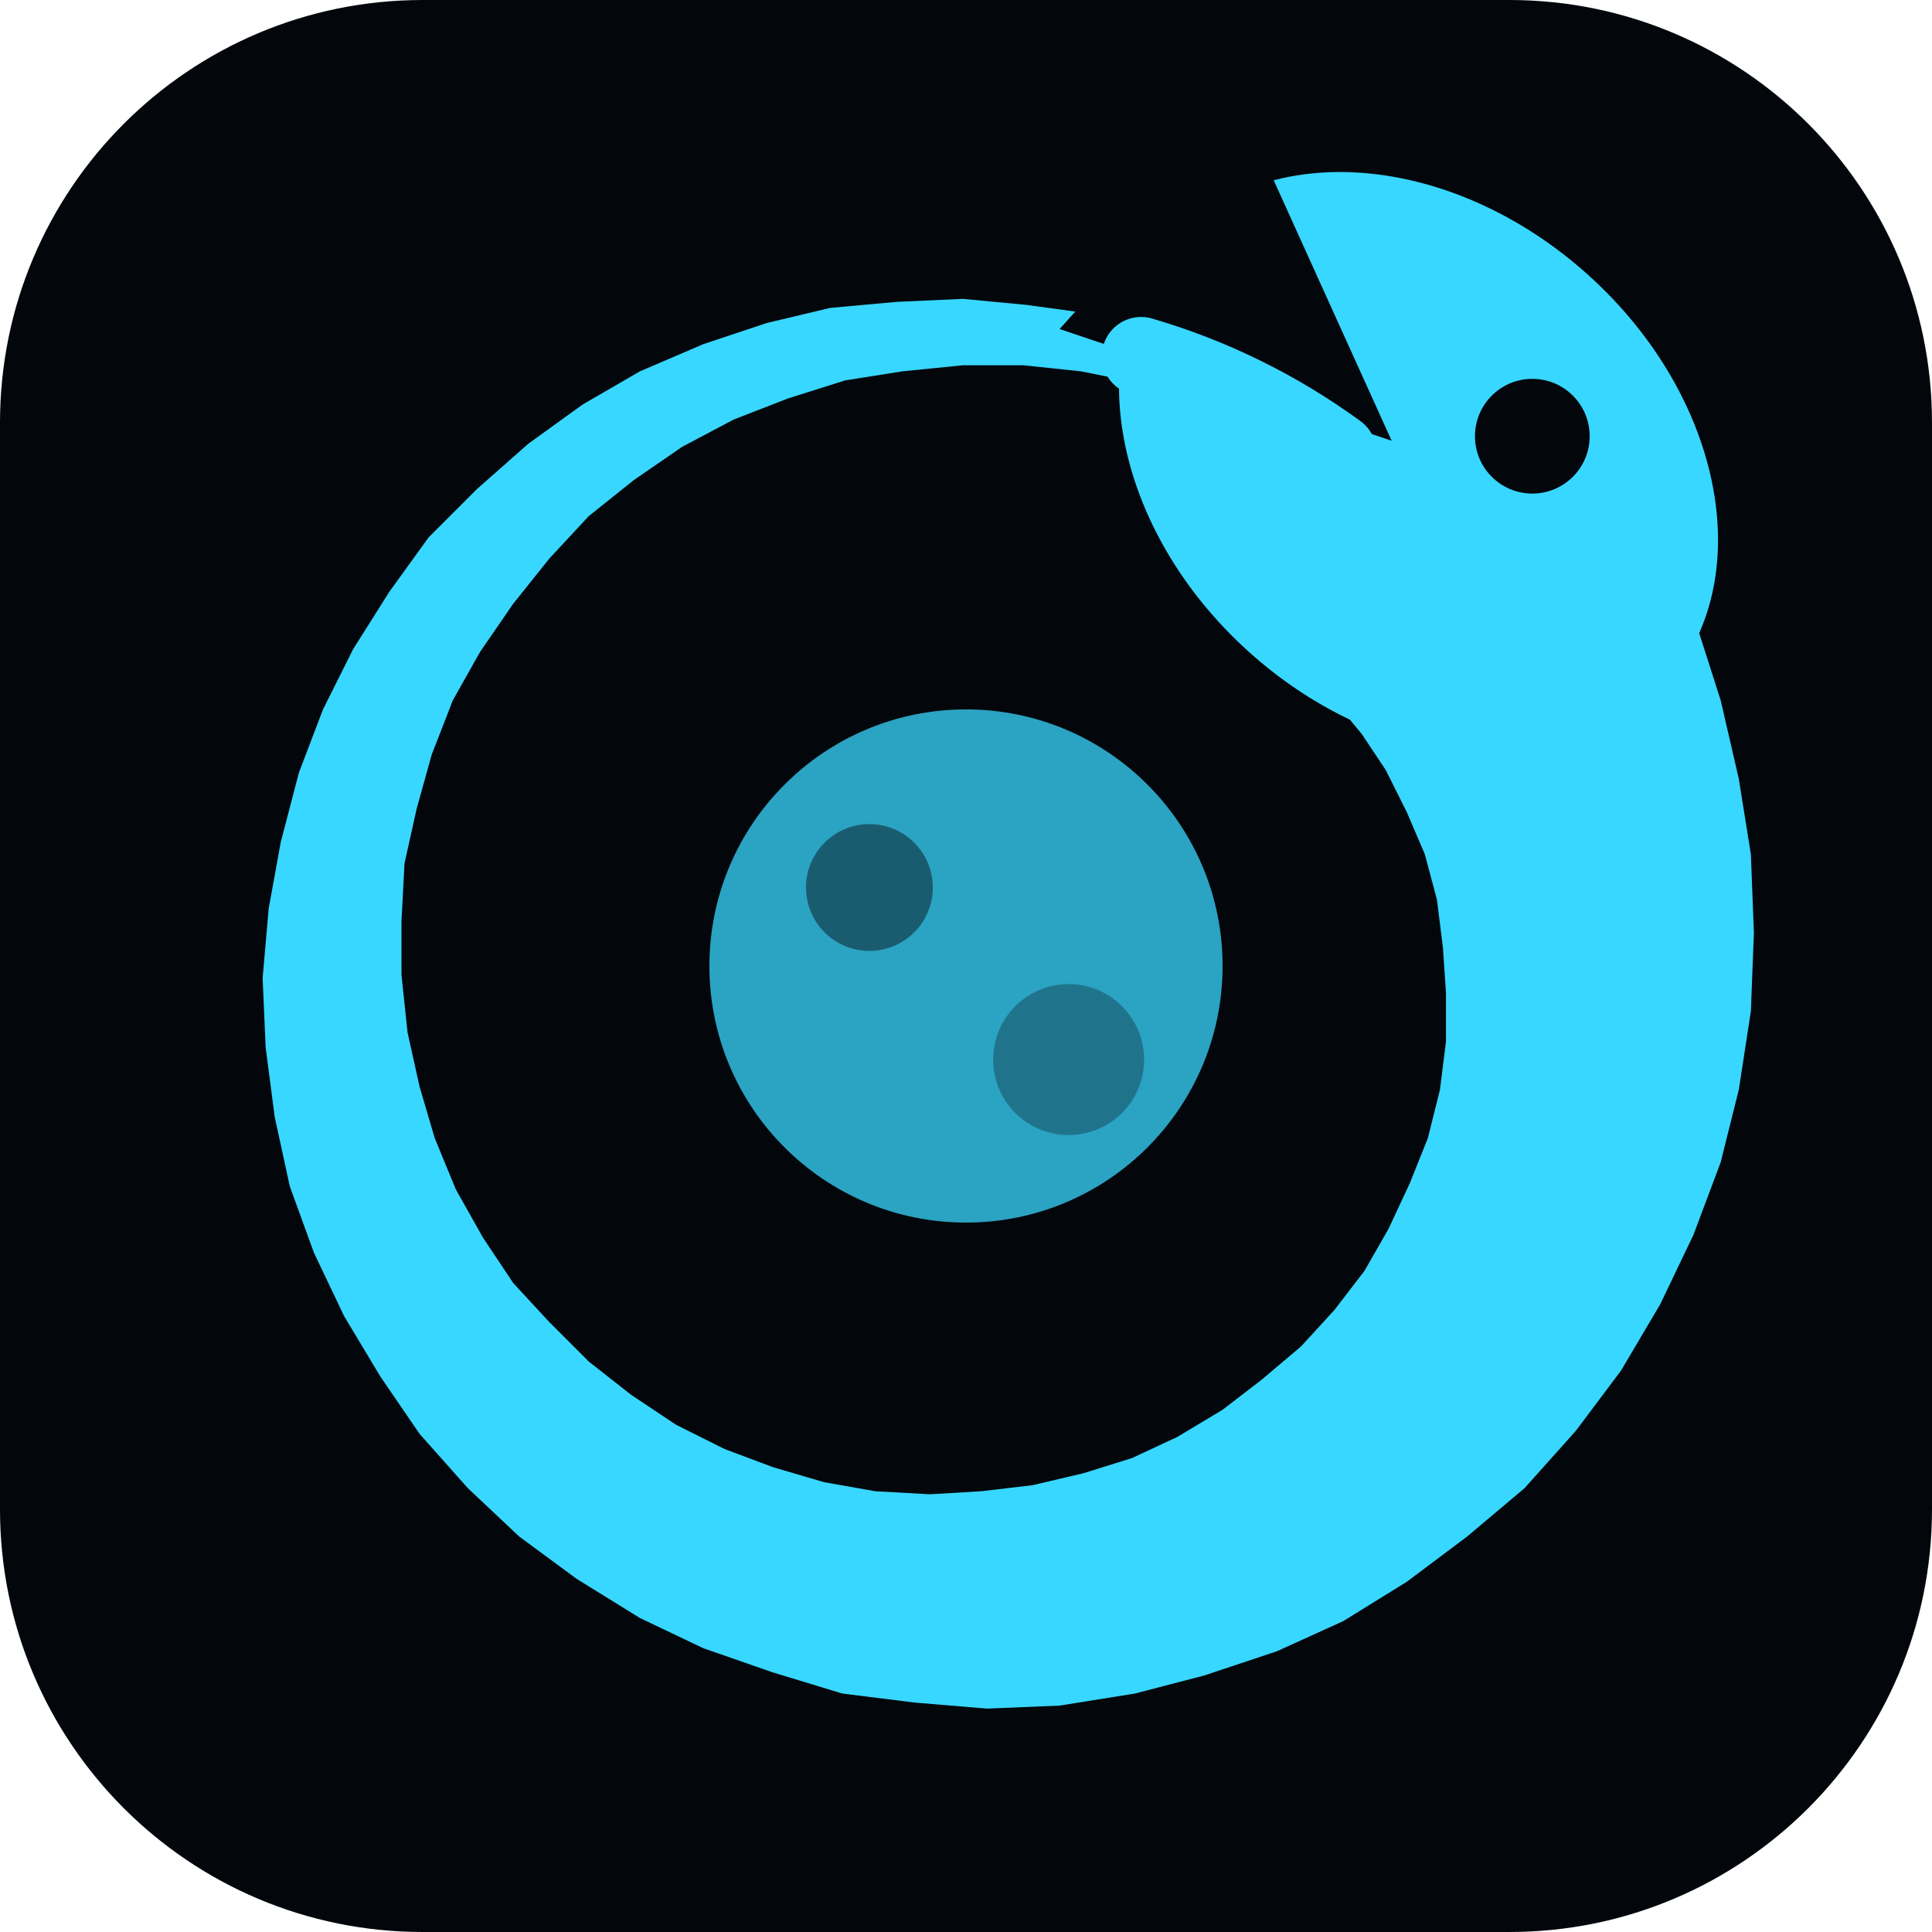
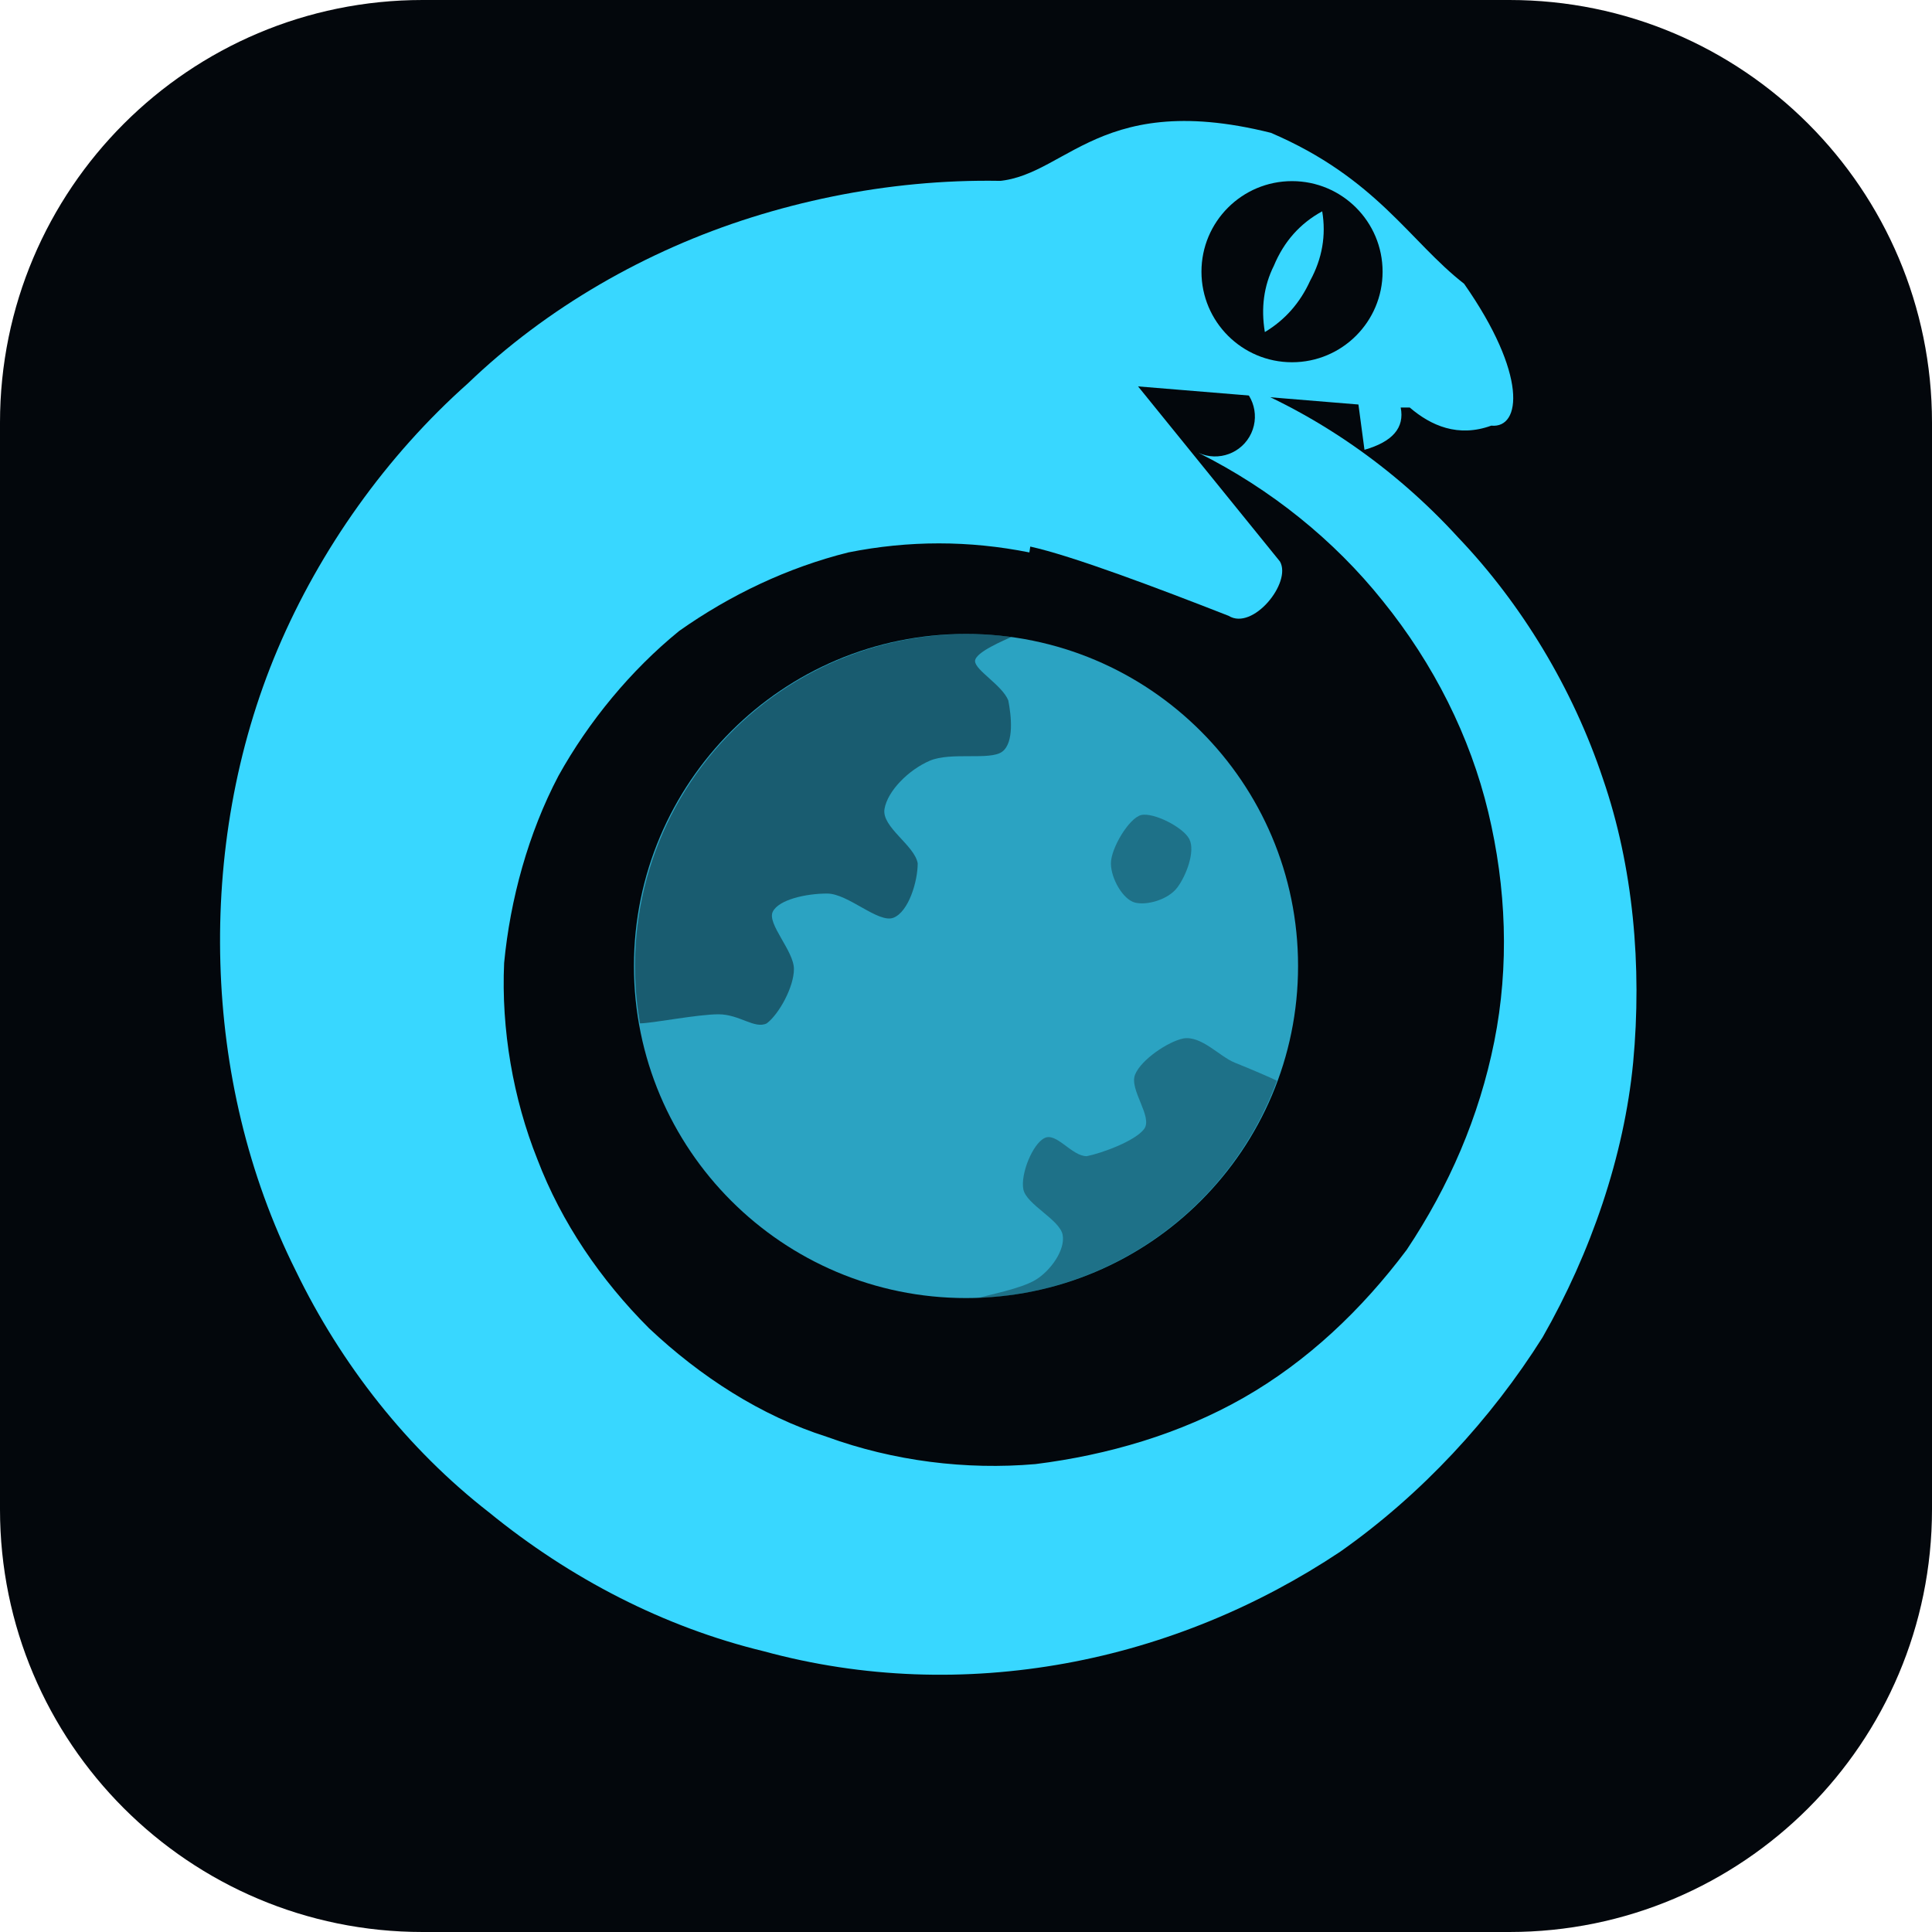
<svg xmlns="http://www.w3.org/2000/svg" viewBox="0 0 64 64">
  <rect width="64" height="64" rx="14" fill="#03070c" />
-   <path d="M 52.3 13.8 L 53.7 16.0 L 55.1 18.3 L 56.2 20.7 L 57.0 23.2 L 57.6 25.8 L 58.0 28.3 L 58.1 30.9 L 58.0 33.5 L 57.6 36.1 L 57.0 38.5 L 56.1 40.9 L 55.0 43.2 L 53.7 45.4 L 52.2 47.4 L 50.5 49.3 L 48.6 50.9 L 46.6 52.4 L 44.5 53.7 L 42.3 54.7 L 39.9 55.5 L 37.6 56.1 L 35.1 56.5 L 32.7 56.6 L 30.3 56.4 L 27.9 56.1 L 25.6 55.4 L 23.3 54.6 L 21.2 53.6 L 19.1 52.3 L 17.2 50.9 L 15.5 49.3 L 13.9 47.5 L 12.6 45.6 L 11.4 43.6 L 10.4 41.5 L 9.6 39.3 L 9.1 37.0 L 8.8 34.7 L 8.7 32.4 L 8.9 30.1 L 9.3 27.9 L 9.9 25.6 L 10.7 23.5 L 11.7 21.5 L 12.9 19.6 L 14.2 17.8 L 15.8 16.2 L 17.5 14.7 L 19.3 13.4 L 21.2 12.3 L 23.3 11.4 L 25.4 10.7 L 27.5 10.2 L 29.7 10.0 L 31.9 9.9 L 34.0 10.1 L 36.2 10.4 L 38.3 11.0 L 40.3 11.8 L 42.2 12.8 L 41.5 14.1 L 39.7 13.3 L 37.8 12.7 L 35.8 12.3 L 33.9 12.1 L 31.9 12.1 L 29.9 12.3 L 28.0 12.6 L 26.1 13.2 L 24.3 13.9 L 22.6 14.8 L 21.0 15.9 L 19.5 17.1 L 18.2 18.5 L 17.0 20.0 L 15.9 21.6 L 15.0 23.2 L 14.3 25.0 L 13.8 26.8 L 13.4 28.6 L 13.3 30.5 L 13.3 32.3 L 13.5 34.2 L 13.9 36.0 L 14.4 37.7 L 15.1 39.4 L 16.0 41.0 L 17.0 42.5 L 18.2 43.8 L 19.5 45.1 L 20.9 46.2 L 22.4 47.2 L 24.0 48.0 L 25.6 48.6 L 27.3 49.1 L 29.0 49.4 L 30.8 49.5 L 32.5 49.4 L 34.2 49.2 L 35.9 48.8 L 37.5 48.3 L 39.0 47.6 L 40.5 46.7 L 41.8 45.7 L 43.1 44.6 L 44.2 43.4 L 45.2 42.1 L 46.0 40.7 L 46.7 39.2 L 47.3 37.7 L 47.7 36.1 L 47.9 34.5 L 47.9 32.9 L 47.8 31.4 L 47.6 29.8 L 47.2 28.3 L 46.6 26.9 L 45.9 25.5 L 45.1 24.3 L 44.1 23.1 L 43.0 22.1 Z" fill="#38d7ff" />
-   <ellipse cx="46.99" cy="15.35" rx="11" ry="8.4" transform="rotate(-138.0 46.99 15.35)" fill="#38d7ff" />
-   <path d="M 46.1 14.6 L 41.3 4.0 L 35.1 10.9 Z" fill="#03070c" />
-   <path d="M 37.8 11.8 A 21.0 21.0 0 0 1 44.3 15.0" fill="none" stroke="#38d7ff" stroke-width="2.6" stroke-linecap="round" />
-   <circle cx="50.76" cy="14.45" r="1.9" fill="#03070c" />
-   <circle cx="32" cy="32" r="8.5" fill="#38d7ff" opacity="0.75" />
-   <circle cx="28.8" cy="29.4" r="2.1" fill="#03070c" opacity="0.45" />
-   <circle cx="35.4" cy="35.1" r="2.5" fill="#03070c" opacity="0.3" />
+   <g fill="#38d7ff">
+     <circle cx="32" cy="32" r="11" opacity="0.75" />
+     <path d="M 21.2 33.9C21.6 33.9 23.1 33.6 23.8 33.6C24.5 33.6 25 34.1 25.4 33.9C25.8 33.6 26.3 32.7 26.3 32.1C26.3 31.5 25.4 30.6 25.6 30.2C25.8 29.8 26.7 29.6 27.4 29.6C28.1 29.6 29.1 30.6 29.6 30.4C30.1 30.2 30.4 29.2 30.4 28.6C30.3 28 29.2 27.4 29.3 26.8C29.4 26.2 30.1 25.5 30.8 25.2C31.5 24.9 32.8 25.2 33.2 24.9C33.6 24.6 33.5 23.7 33.4 23.2C33.2 22.7 32.3 22.2 32.3 21.9C32.3 21.6 33.3 21.2 33.5 21.1A11 11 0 0 0 21.2 33.9Z" fill="#03070c" opacity="0.45" />
+     <path d="M 42.3 35.8C42.1 35.7 41.4 35.4 40.9 35.2C40.4 35 39.8 34.3 39.2 34.4C38.7 34.5 37.8 35.1 37.6 35.6C37.4 36.1 38.2 37 37.9 37.4C37.6 37.8 36.5 38.2 36 38.3C35.5 38.3 35 37.5 34.6 37.7C34.2 37.9 33.8 38.9 33.9 39.4C34 39.9 35.1 40.4 35.2 40.9C35.3 41.4 34.8 42.1 34.3 42.4C33.8 42.7 32.7 42.9 32.4 43A11 11 0 0 0 42.3 35.8ZM39.4 27.8C39.6 28.2 39.3 29 39 29.4C38.7 29.8 38 30 37.6 29.9C37.2 29.8 36.8 29.1 36.8 28.6C36.8 28.1 37.4 27.1 37.8 27C38.2 26.9 39.2 27.4 39.4 27.8Z" fill="#03070c" opacity="0.32" />
+     <path d="M 35.9 6.2C32.2 5.7 28.4 6.1 24.9 7.2C21.4 8.3 18.1 10.2 15.5 12.7C12.8 15.1 10.6 18.2 9.2 21.5C7.8 24.8 7.2 28.4 7.3 31.9C7.4 35.4 8.2 38.9 9.8 42.1C11.3 45.2 13.5 48 16.2 50.1C18.9 52.3 22 53.9 25.3 54.7C28.6 55.6 32 55.7 35.3 55.1C38.6 54.5 41.7 53.2 44.4 51.4C47.1 49.5 49.4 47 51.1 44.3C52.7 41.5 53.8 38.3 54.1 35.2C54.4 32 54.1 28.7 53.1 25.8C52.1 22.8 50.4 20 48.3 17.8C46.2 15.5 43.6 13.7 40.8 12.6A1.3 1.3 0 0 1 39.7 15C42.1 16.2 44.2 17.9 45.8 19.9C47.5 22 48.7 24.4 49.3 26.9C49.9 29.4 50 32 49.5 34.5C49 37 48 39.3 46.6 41.4C45.1 43.4 43.3 45.1 41.2 46.3C39.1 47.5 36.7 48.2 34.3 48.5C32 48.7 29.6 48.4 27.4 47.6C25.2 46.9 23.2 45.6 21.5 44C19.9 42.4 18.6 40.5 17.8 38.4C17 36.4 16.6 34.1 16.7 31.9C16.9 29.8 17.5 27.6 18.5 25.7C19.5 23.9 20.9 22.2 22.5 20.9C24.2 19.7 26.1 18.8 28.1 18.3C30.1 17.9 32.1 17.9 34.1 18.3Z" />
+     <path d="M 32.6 6C35.2 6.2 36.1 2.9 42.1 4.4C45.6 5.9 46.7 8 48.5 9.4C50.6 12.4 50.4 14.2 49.4 14.1C48.3 14.5 47.4 14.1 46.7 13.5L46.4 13.5Q46.6 14.5 45.2 14.9L45 13.4L37.7 12.8L42.4 18.6C42.8 19.3 41.5 20.9 40.7 20.4C38.4 19.5 35.5 18.4 34.1 18.1C33.1 17.8 33 18 32.3 18Z" />
+     <circle cx="42.8" cy="9" r="3" fill="#03070c" />
+     <path d="M 43.8 7Q44 8.2 43.4 9.3Q42.9 10.4 41.9 11Q41.7 9.8 42.2 8.8Q42.7 7.6 43.8 7Z" />
+   </g>
</svg>
